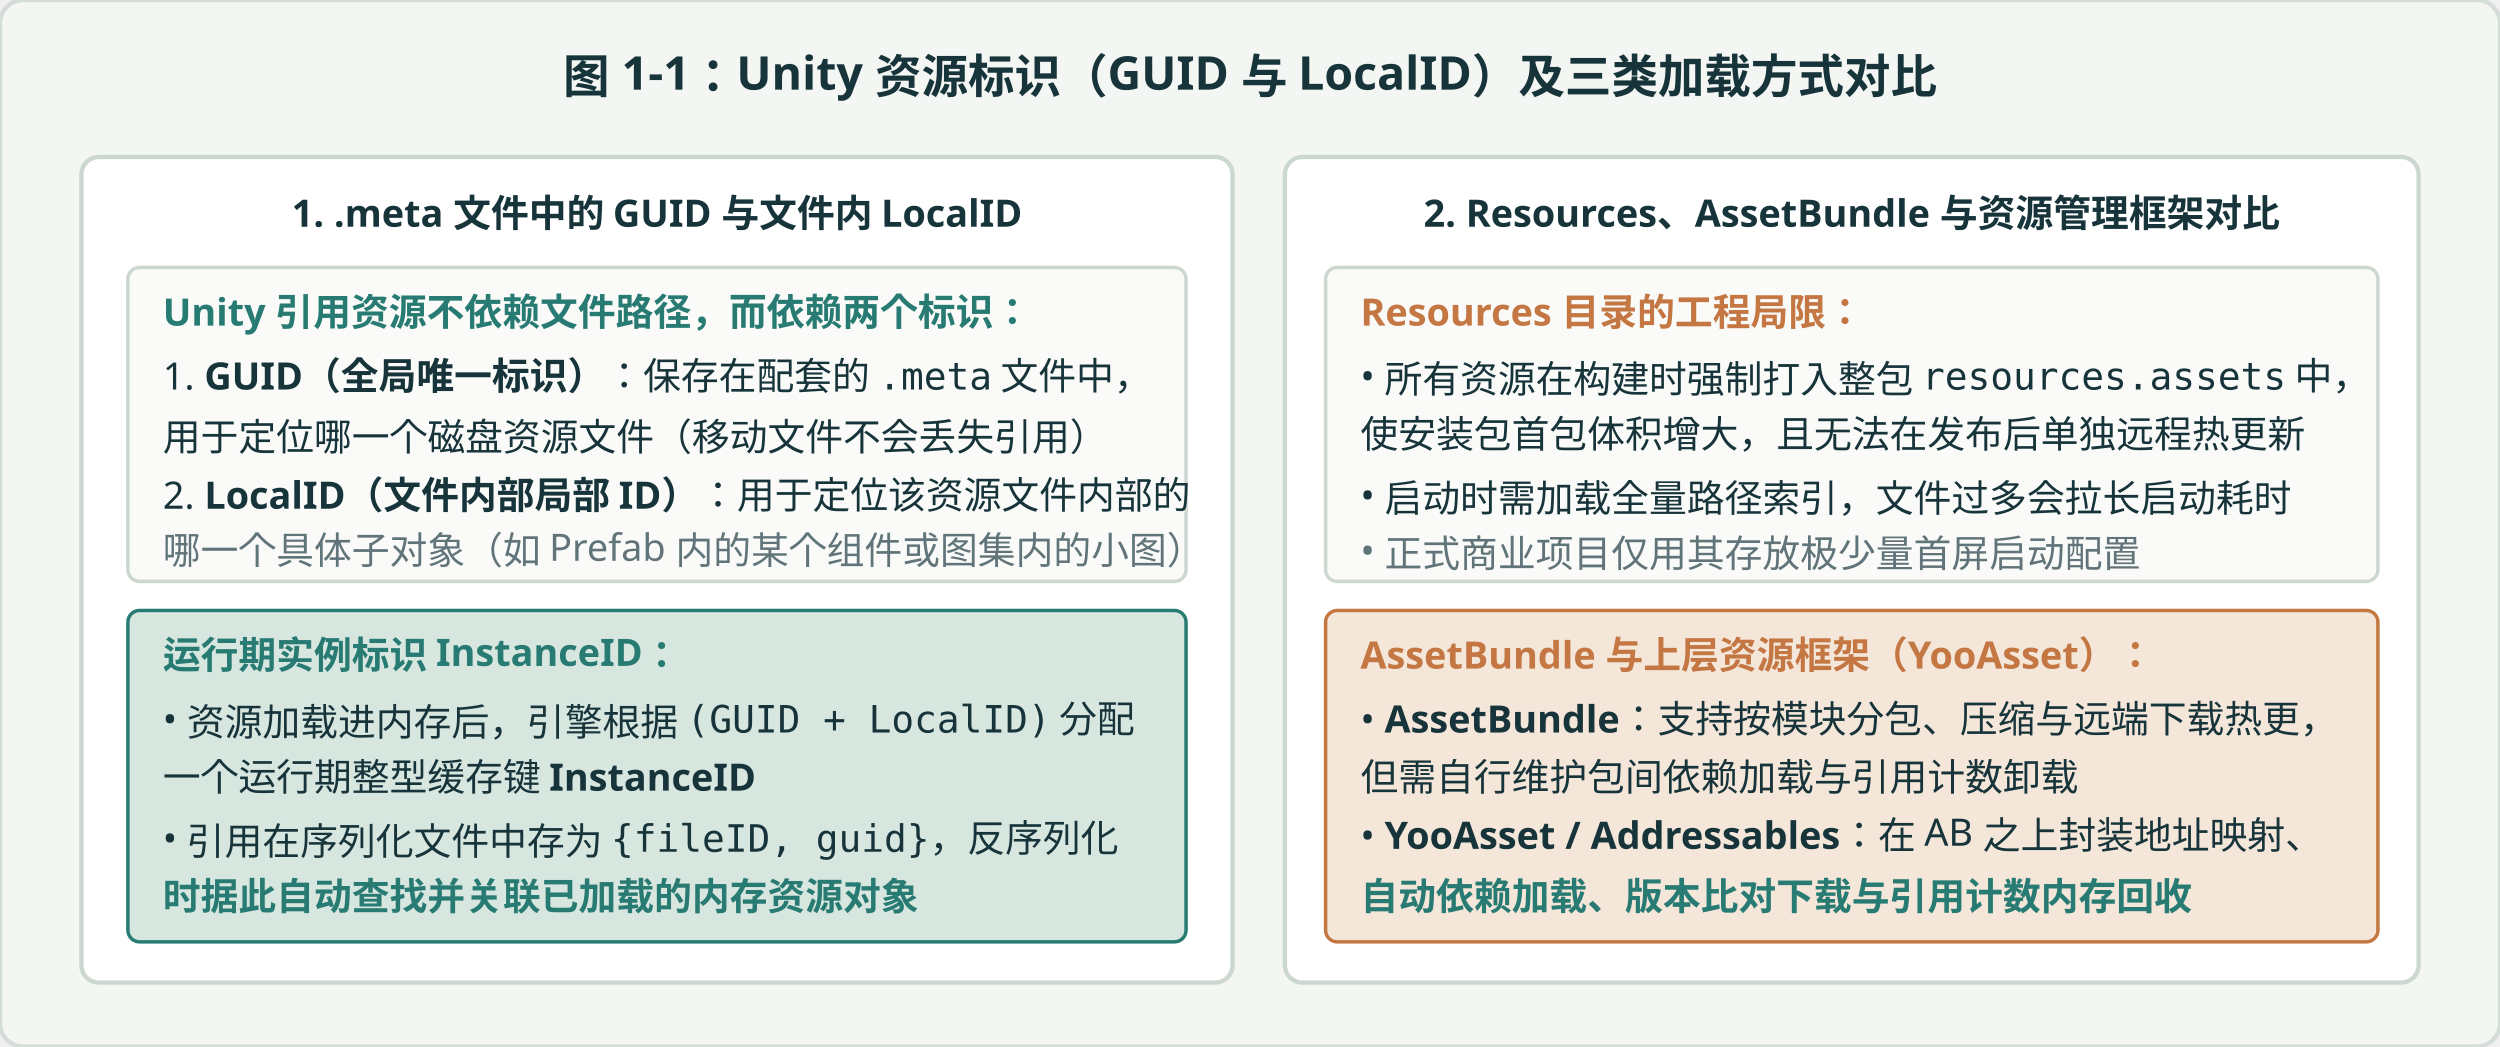
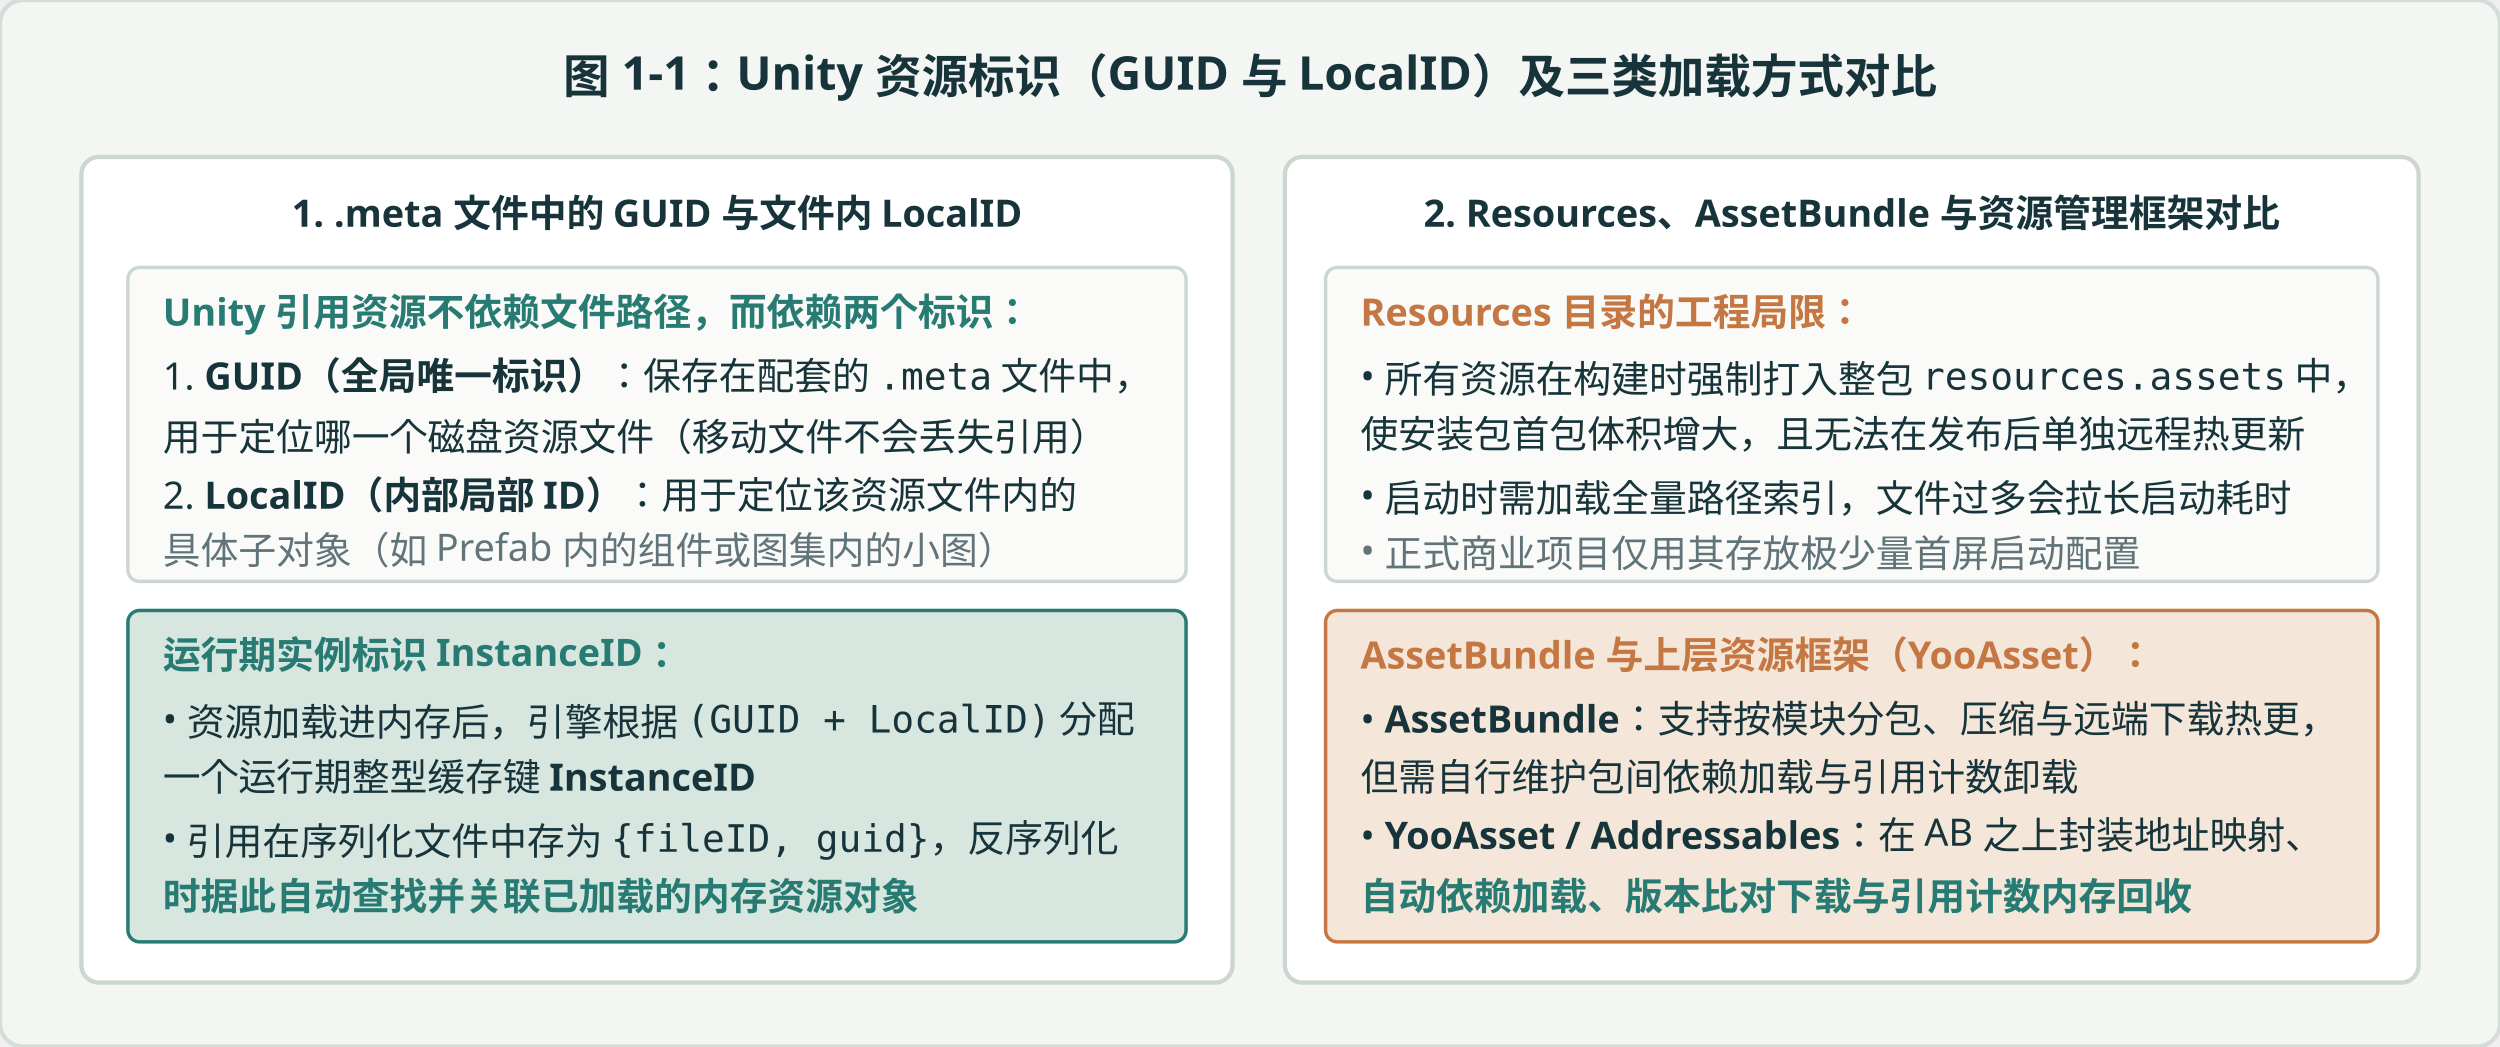
<svg xmlns="http://www.w3.org/2000/svg" viewBox="0 0 860 360" font-family="'Microsoft YaHei', 'Noto Sans SC', sans-serif">
  <rect width="860" height="360" rx="8" fill="#F4F6F3" stroke="#D5DDD8" stroke-width="1.5" />
  <text x="430" y="32" text-anchor="middle" font-size="16" font-weight="700" fill="#17343B">图 1-1：Unity 资源标识（GUID 与 LocalID）及三类加载方式对比</text>
  <rect x="28" y="54" width="396" height="284" rx="6" fill="#FFFFFF" stroke="#CBD7CF" stroke-width="1.5" />
  <text x="226" y="78" text-anchor="middle" font-size="13" font-weight="700" fill="#17343B">1. .meta 文件中的 GUID 与文件内 LocalID</text>
  <g font-size="13">
    <rect x="44" y="92" width="364" height="108" rx="4" fill="#FAFBF8" stroke="#CBD7CF" stroke-width="1.2" />
    <text x="56" y="112" fill="#287B73" font-weight="700">Unity 引用资源不依赖文件路径，而依赖两个标识：</text>
    <text x="56" y="134" fill="#17343B">1. <tspan font-weight="700">GUID（全局唯一标识）</tspan>：保存在配套的 <tspan font-family="Consolas, monospace">.meta</tspan> 文件中，</text>
    <text x="56" y="155" fill="#17343B">   用于定位哪一个磁盘资源文件（移动文件不会丢失引用）</text>
-     <text x="56" y="175" fill="#17343B">2. <tspan font-weight="700">LocalID（文件内部局部 ID）</tspan>：用于定位该资源文件内部的</text>
-     <text x="56" y="194" fill="#61747A">   哪一个具体子对象（如 Prefab 内的某个组件或图集内的小图）</text>
+     <text x="56" y="175" fill="#17343B">2. <tspan font-weight="700">LocalID（内部局部 ID）</tspan>：用于定位该资源文件内的</text>
+     <text x="56" y="194" fill="#61747A">   具体子对象（如 Prefab 内的组件或图集内的小图）</text>
    <rect x="44" y="210" width="364" height="114" rx="4" fill="#D8E6E0" stroke="#287B73" stroke-width="1.2" />
    <text x="56" y="230" fill="#287B73" font-weight="700">运行期实例标识 InstanceID：</text>
    <text x="56" y="252" fill="#17343B">• 资源加载进内存后，引擎根据 <tspan font-family="Consolas, monospace">(GUID + LocalID)</tspan> 分配</text>
    <text x="56" y="272" fill="#17343B">  一个运行期整型缓存键 <tspan font-weight="700">InstanceID</tspan>
    </text>
    <text x="56" y="293" fill="#17343B">• 引用在序列化文件中存为 <tspan font-family="Consolas, monospace">{fileID, guid}</tspan>，反序列化</text>
    <text x="56" y="313" fill="#287B73" font-weight="700">  时据此自动查找并关联已加载的内存资源对象</text>
  </g>
  <rect x="442" y="54" width="390" height="284" rx="6" fill="#FFFFFF" stroke="#CBD7CF" stroke-width="1.5" />
  <text x="637" y="78" text-anchor="middle" font-size="13" font-weight="700" fill="#17343B">2. Resources、AssetBundle 与资源管理框架对比</text>
  <g font-size="13">
    <rect x="456" y="92" width="362" height="108" rx="4" fill="#FAFBF8" stroke="#CBD7CF" stroke-width="1.2" />
    <text x="468" y="112" fill="#C47743" font-weight="700">Resources 目录的工程局限：</text>
    <text x="468" y="134" fill="#17343B">• 所有资源在构建时强制打入整包 <tspan font-family="Consolas, monospace">resources.assets</tspan> 中，</text>
    <text x="468" y="154" fill="#17343B">  使安装包首包体积增大，且无法在发布后单独远程热更新</text>
    <text x="468" y="175" fill="#17343B">• 启动时需加载全量路径索引，文件过多会拉长启动耗时</text>
    <text x="468" y="194" fill="#61747A">• 正式商业项目仅用其存放极少量首屏启动配置</text>
    <rect x="456" y="210" width="362" height="114" rx="4" fill="#F4E6D9" stroke="#C47743" stroke-width="1.2" />
    <text x="468" y="230" fill="#C47743" font-weight="700">AssetBundle 与上层资源框架（YooAsset）：</text>
    <text x="468" y="252" fill="#17343B">• <tspan font-weight="700">AssetBundle</tspan>：支持按模块分包、压缩与远端下载热更，</text>
    <text x="468" y="272" fill="#17343B">  但需自行维护包间依赖加载与引用计数卸载</text>
    <text x="468" y="292" fill="#17343B">• <tspan font-weight="700">YooAsset / Addressables</tspan>：在 AB 之上封装地址映射、</text>
    <text x="468" y="313" fill="#287B73" font-weight="700">  自动依赖加载、版本比对下载与引用计数内存回收</text>
  </g>
</svg>
